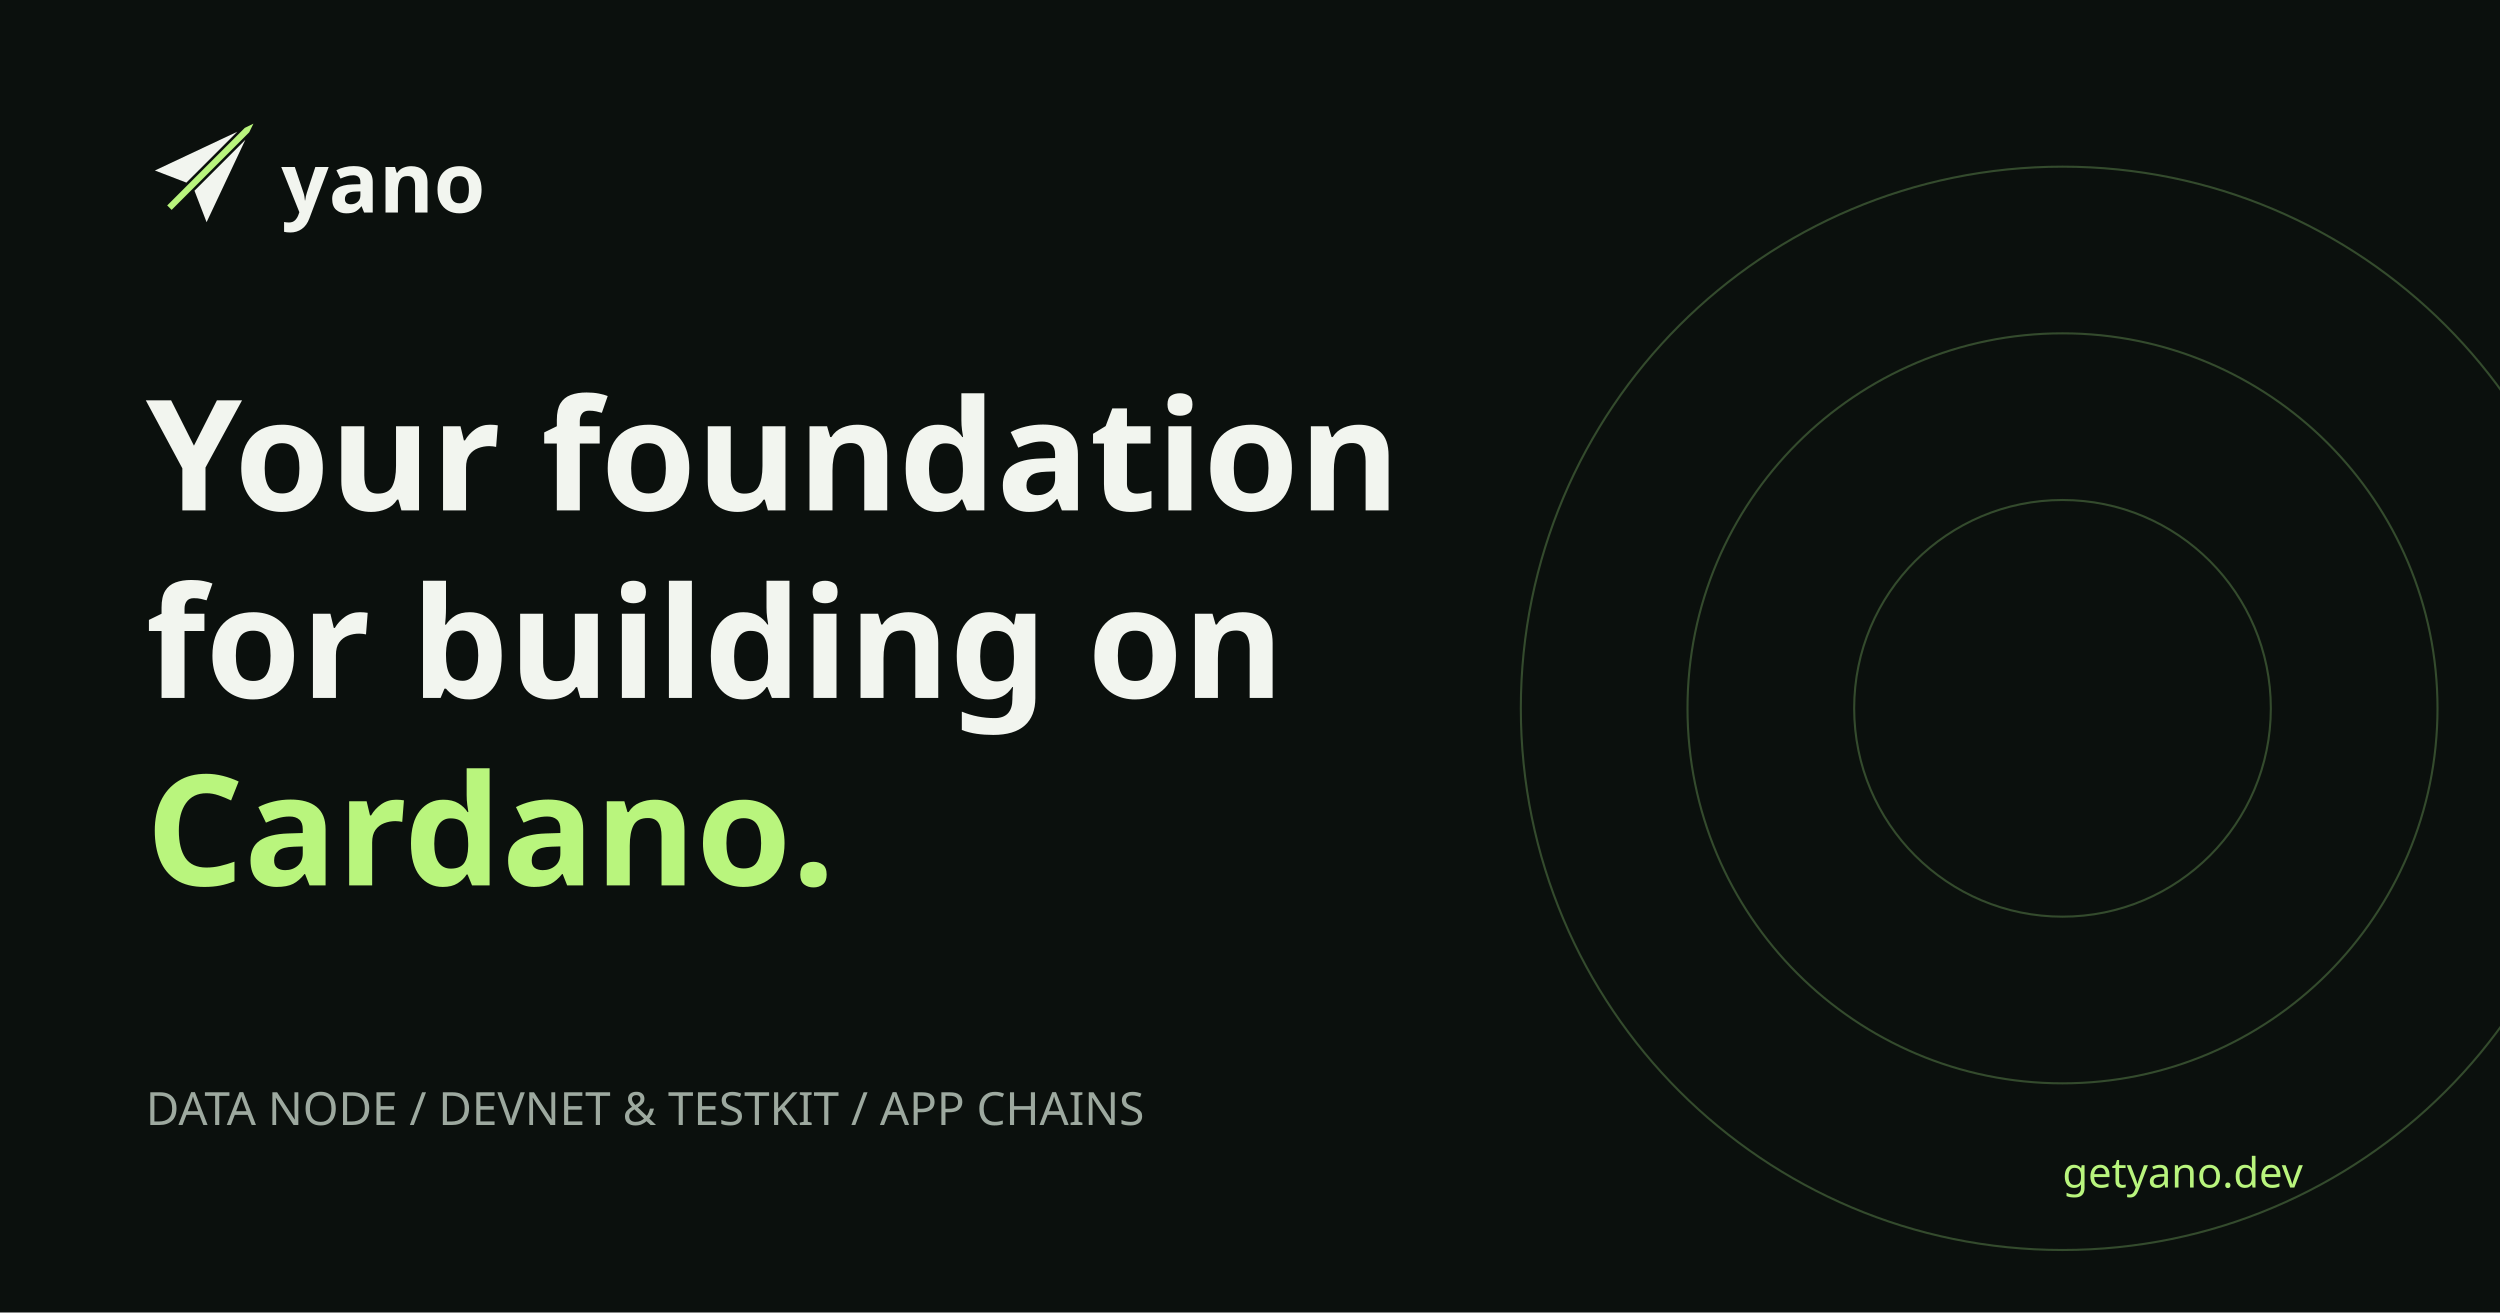
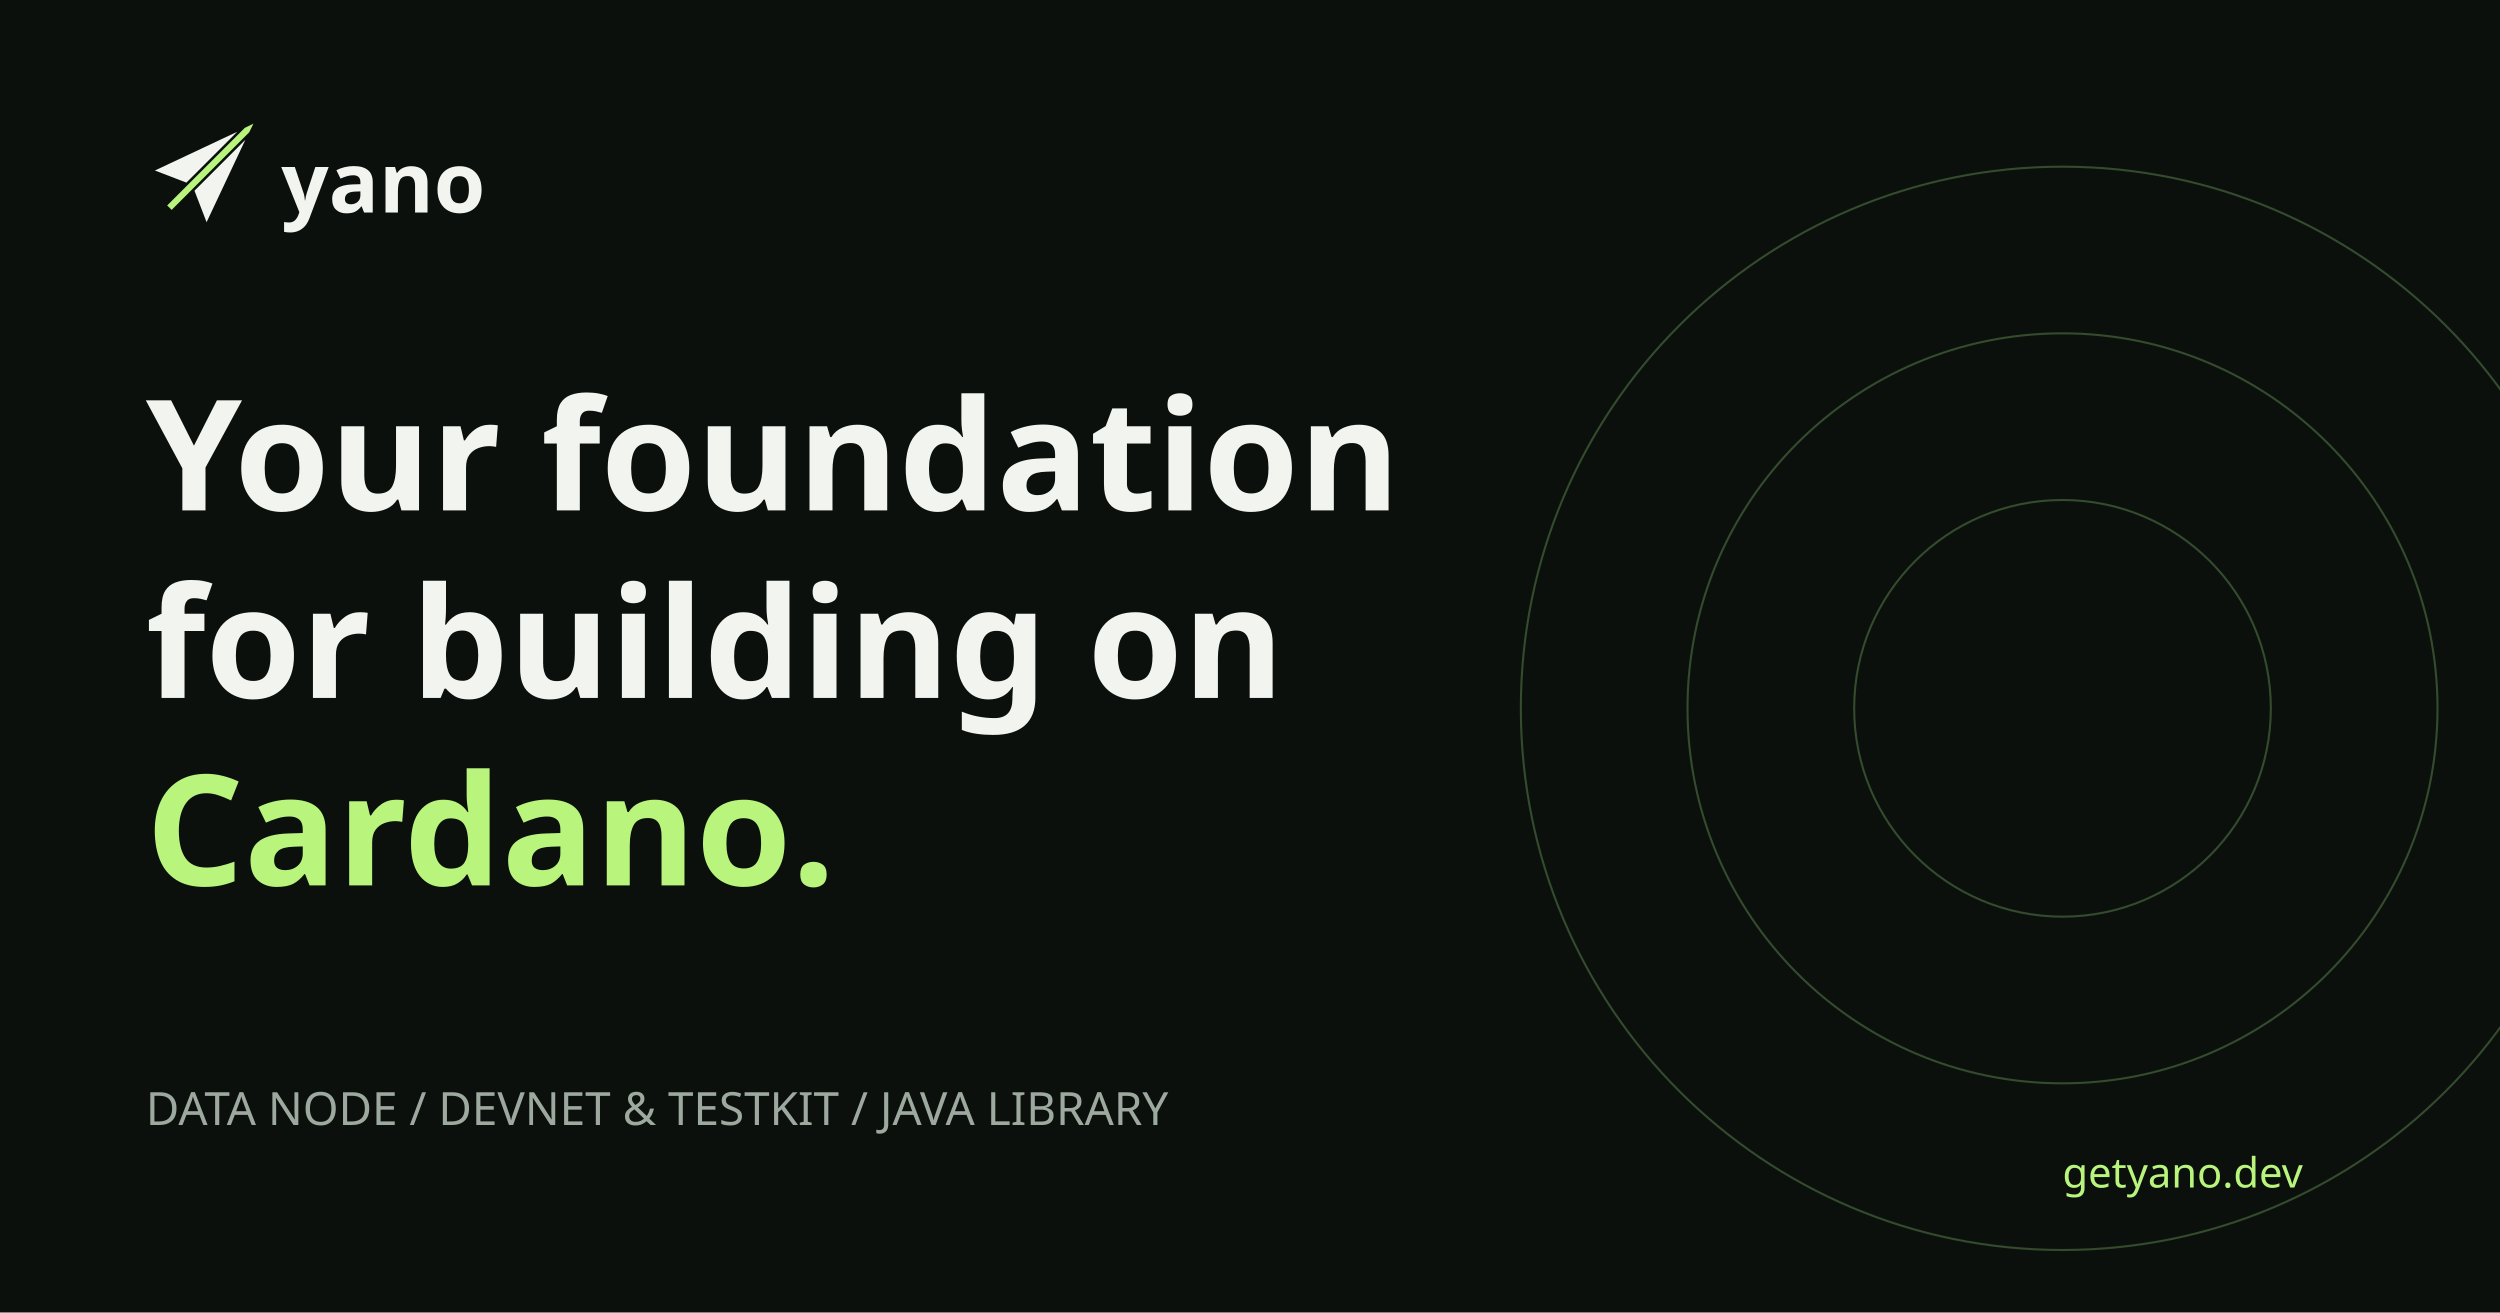
<svg xmlns="http://www.w3.org/2000/svg" width="1200" height="630" viewBox="0 0 1200 630">
  <rect width="1200" height="630" fill="#0b100d" />
  <g fill="none" stroke="#344b2d">
    <circle cx="990" cy="340" r="260" />
    <circle cx="990" cy="340" r="180" />
    <circle cx="990" cy="340" r="100" />
  </g>
  <svg viewBox="4 0 96 96" x="70" y="55" width="56" height="56">
    <polygon points="79.25,14.11 11.45,46.01 37.37,55.98" fill="#f2f5ef" />
    <polygon points="85.89,20.75 53.99,88.55 44.02,62.63" fill="#f2f5ef" />
    <polygon points="92.54,7.46 89.05,14.61 25.24,78.42 21.58,74.76 85.39,10.95" fill="#b9f57d" />
  </svg>
  <text x="135" y="102" font-family="sans-serif" font-size="40" font-weight="700" fill="#f2f5ef">yano</text>
  <text x="70" y="245" font-family="sans-serif" font-size="74" font-weight="600" fill="#f2f5ef">Your foundation</text>
  <text x="70" y="335" font-family="sans-serif" font-size="74" font-weight="600" fill="#f2f5ef">for building on</text>
  <text x="70" y="425" font-family="sans-serif" font-size="74" font-weight="600" fill="#b9f57d">Cardano.</text>
-   <text x="70" y="540" font-family="sans-serif" font-size="22" fill="#9da99f">DATA NODE   /   DEVNET &amp; TESTKIT   /   APP CHAINS</text>
+   <text x="70" y="540" font-family="sans-serif" font-size="22" fill="#9da99f">DATA NODE   /   DEVNET &amp; TESTKIT   /   JAVA LIBRARY</text>
  <text x="990" y="570" font-family="sans-serif" font-size="20" fill="#b9f57d">getyano.dev</text>
</svg>
